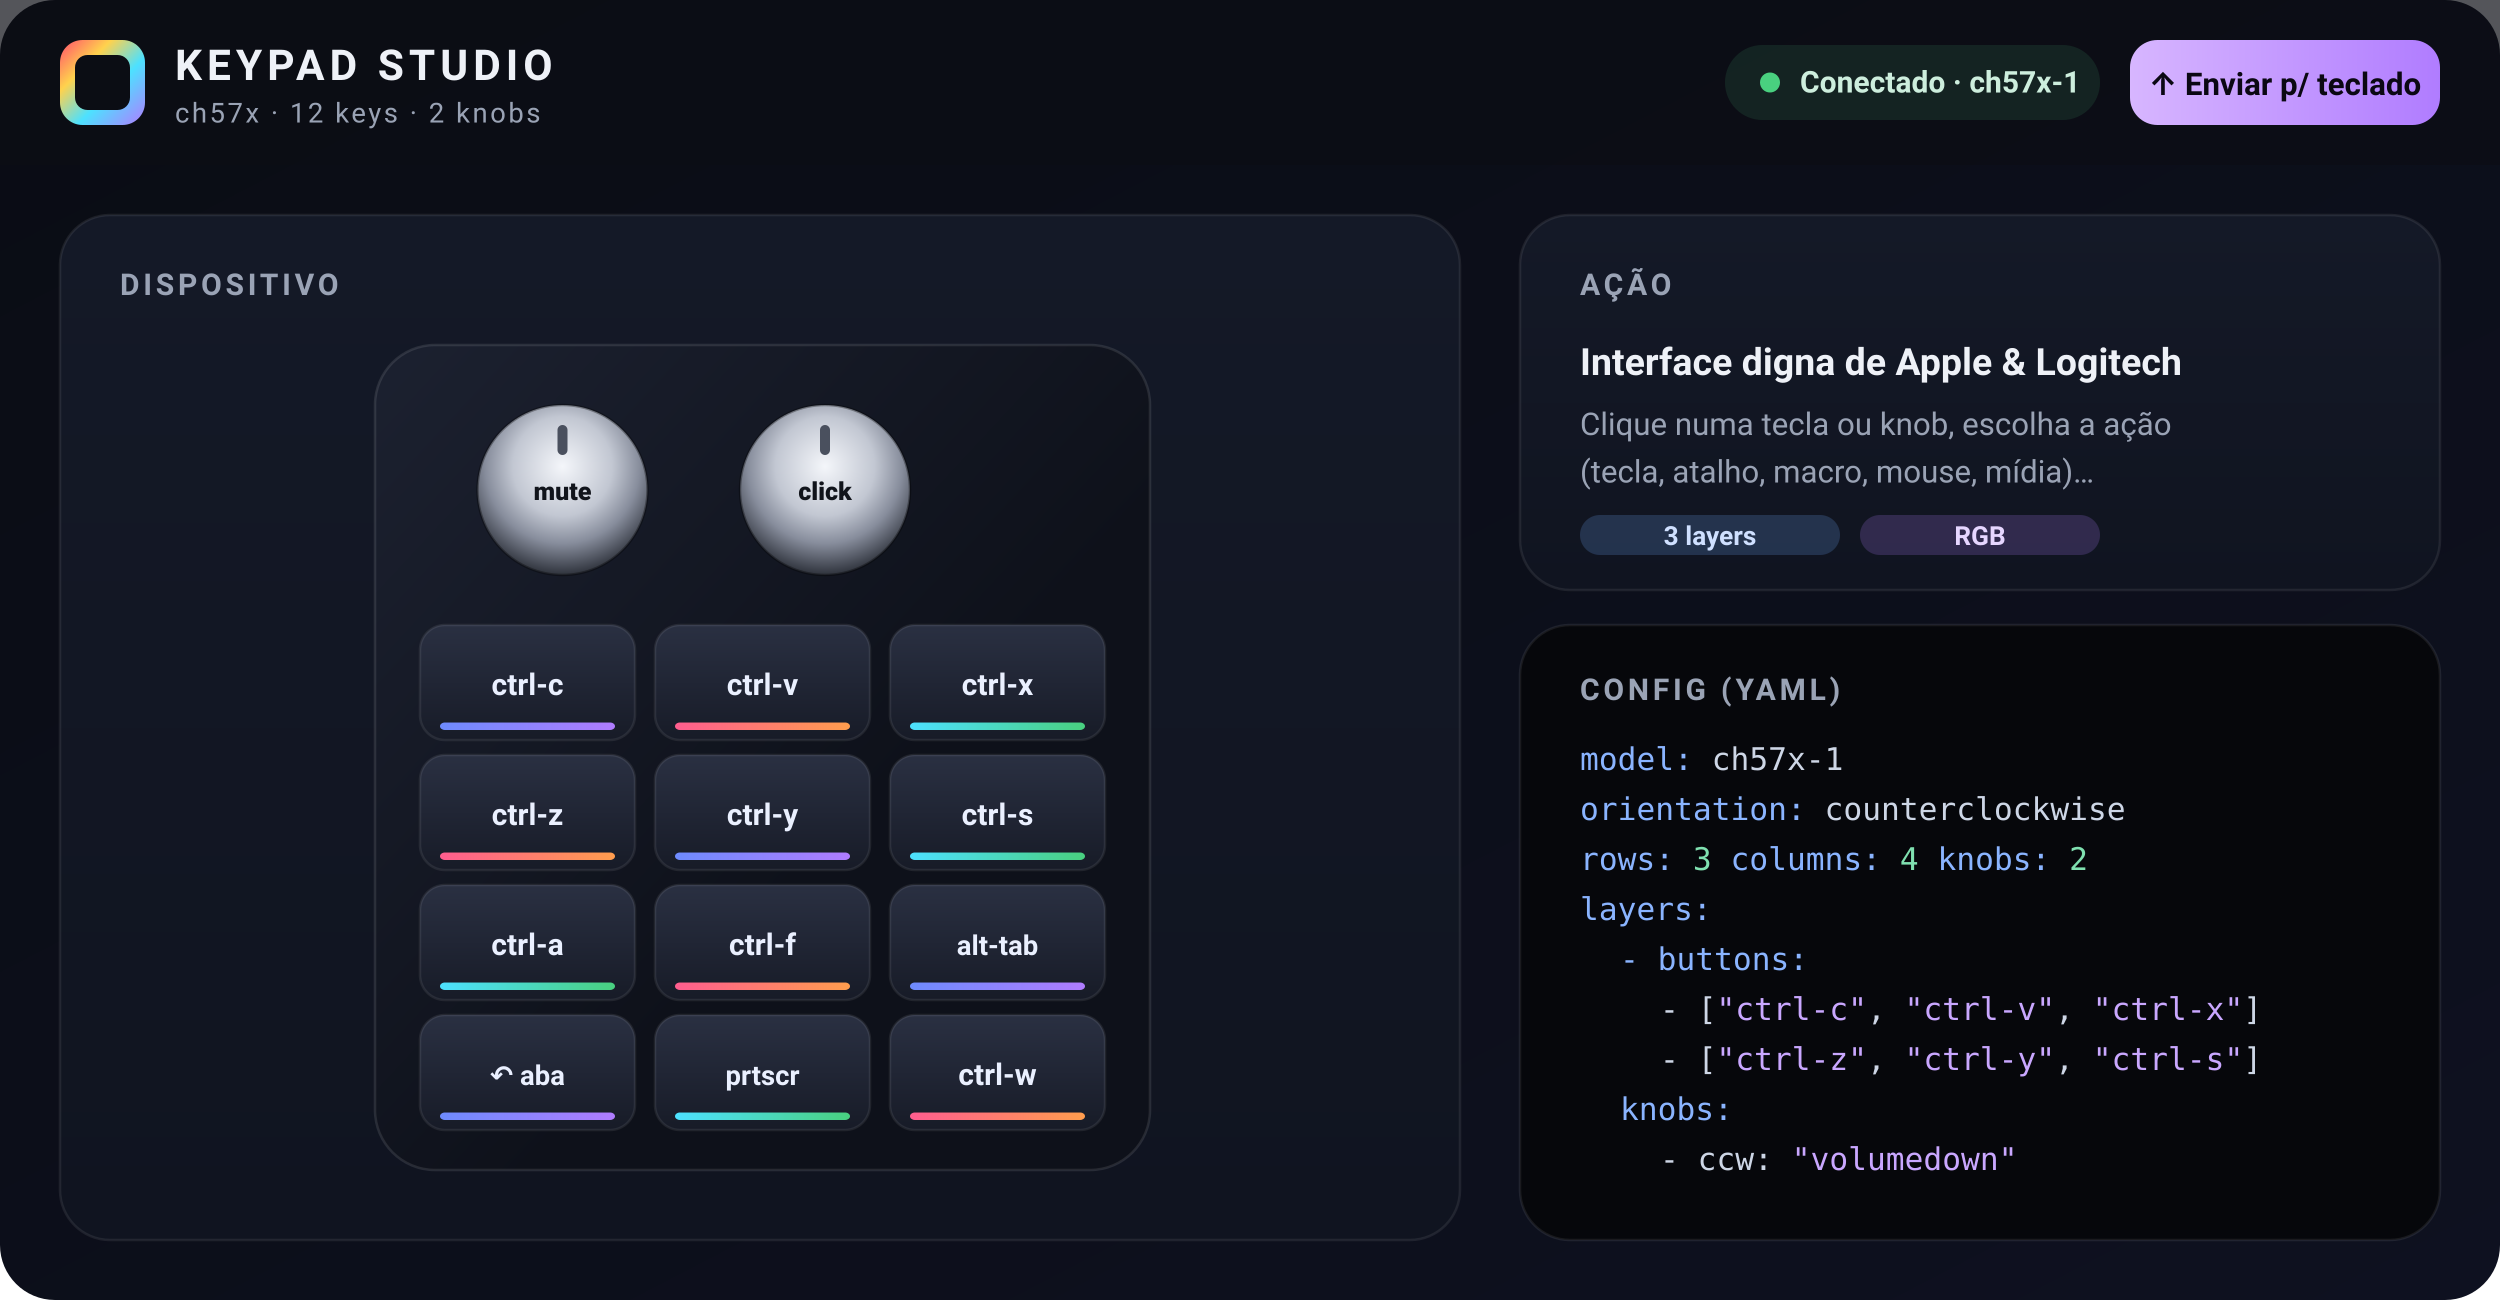
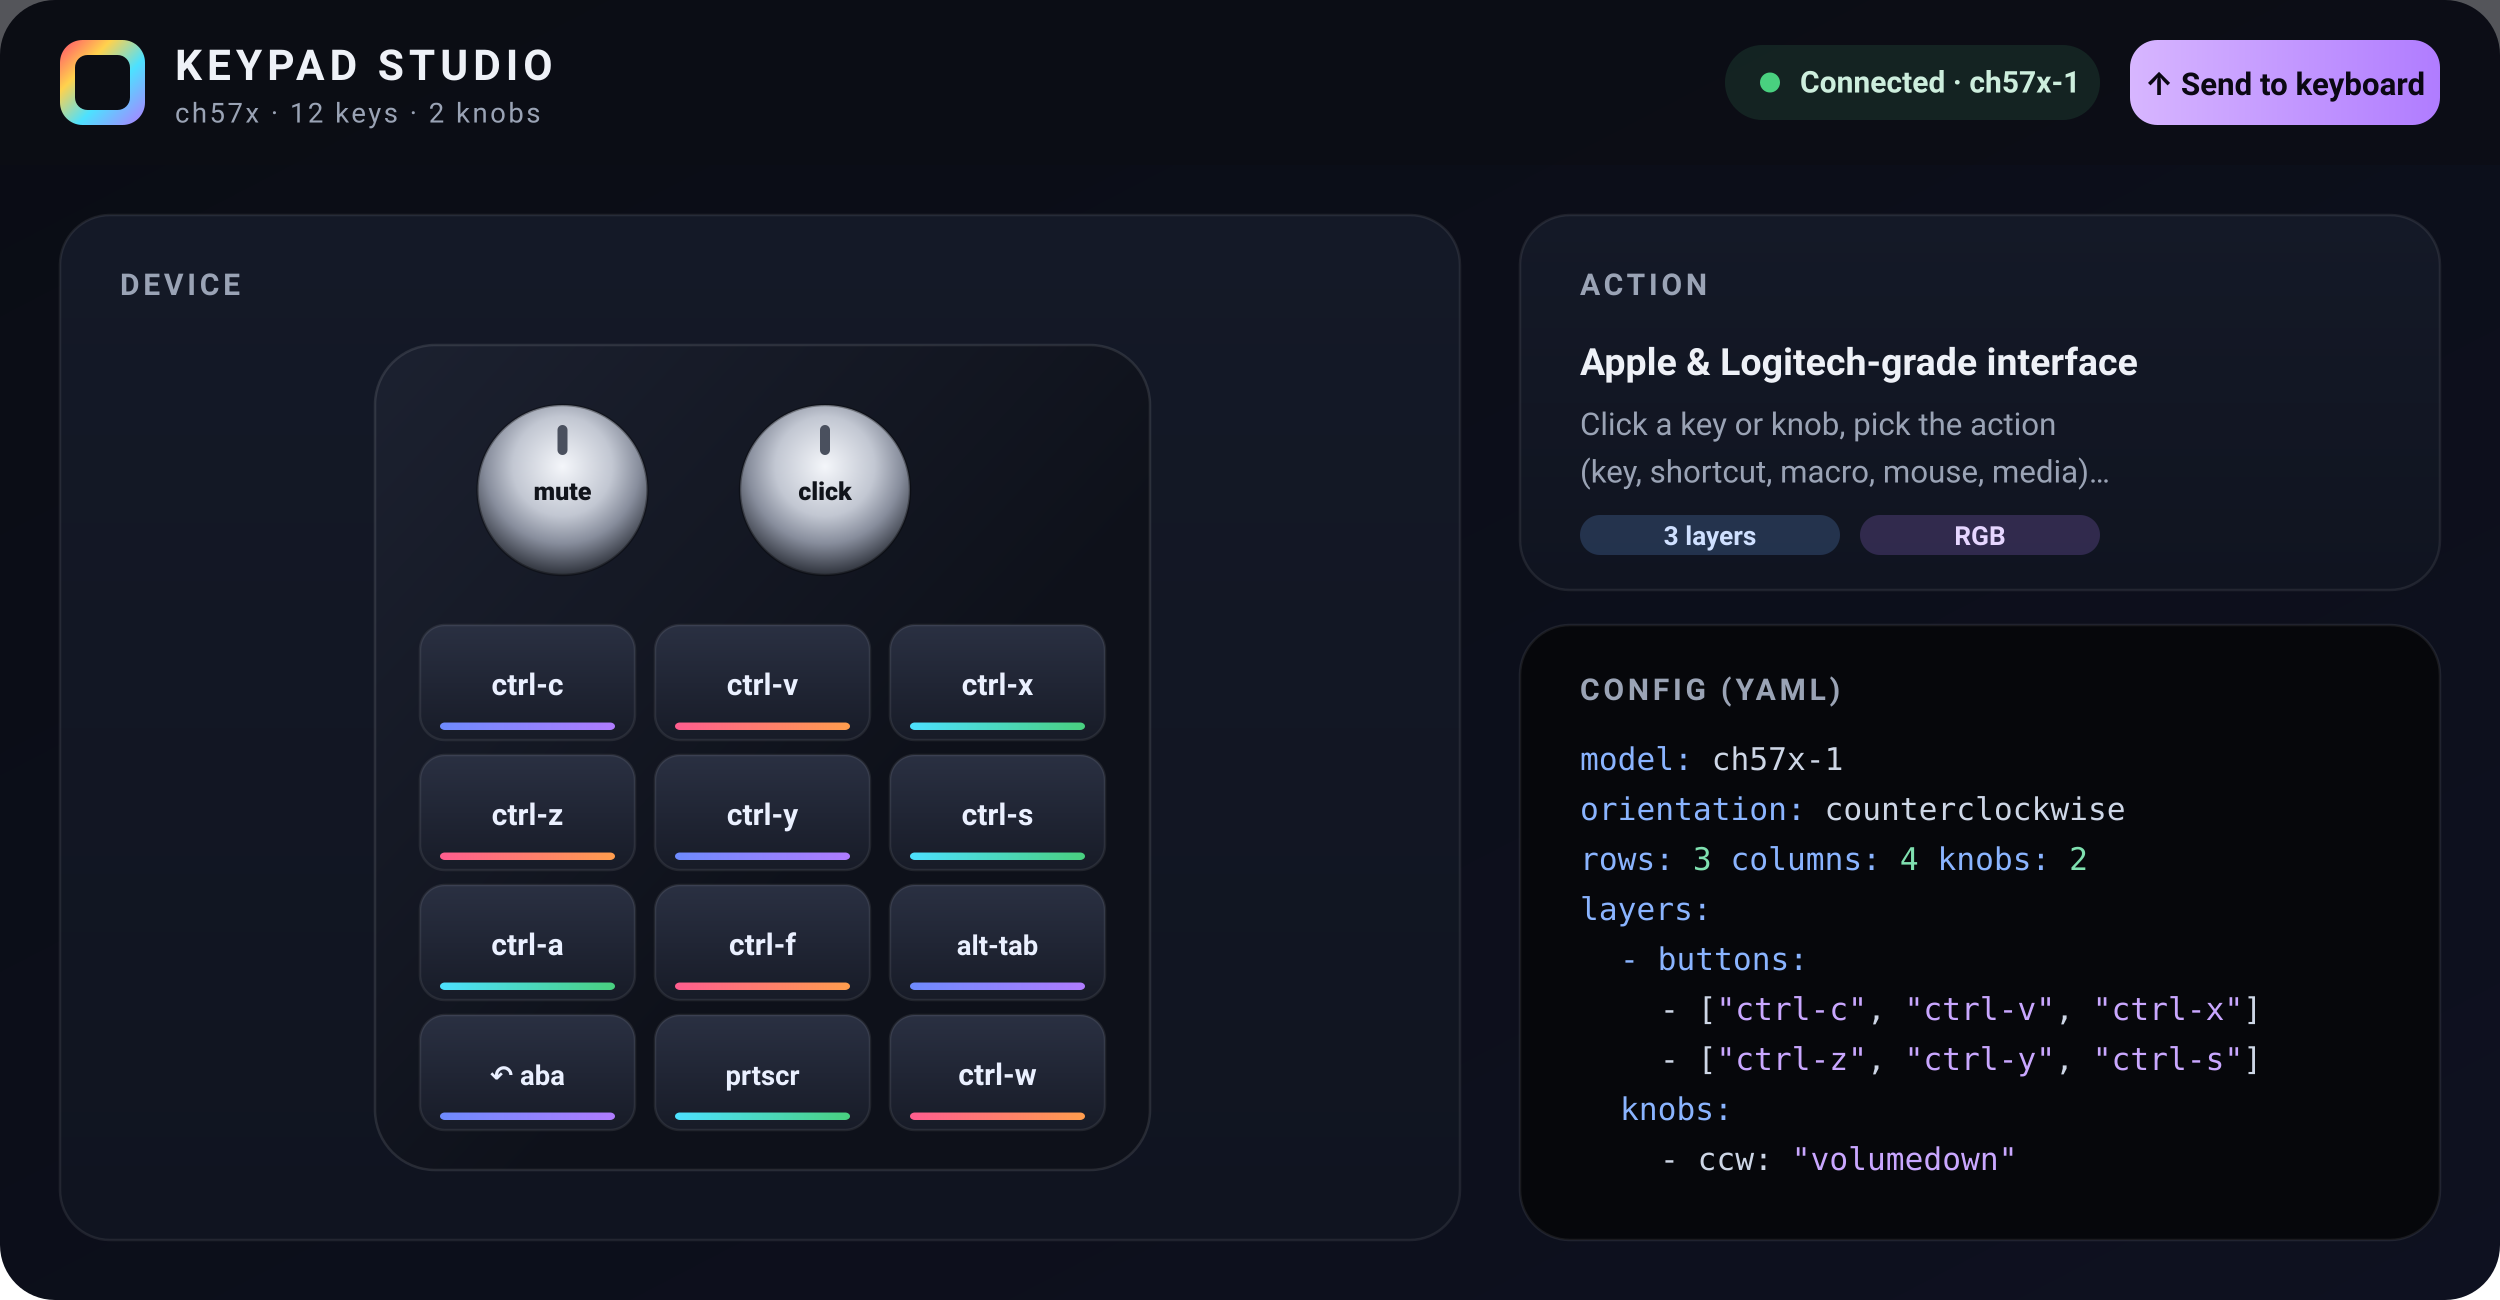
<svg xmlns="http://www.w3.org/2000/svg" viewBox="0 0 1000 520" font-family="-apple-system,Segoe UI,Roboto,sans-serif">
  <defs>
    <linearGradient id="bg" x1="0" y1="0" x2="1" y2="1">
      <stop offset="0" stop-color="#0a0c14" />
      <stop offset="1" stop-color="#0e1120" />
    </linearGradient>
    <linearGradient id="panel" x1="0" y1="0" x2="0" y2="1">
      <stop offset="0" stop-color="#141927" />
      <stop offset="1" stop-color="#101420" />
    </linearGradient>
    <linearGradient id="dev" x1="0" y1="0" x2="1" y2="1">
      <stop offset="0" stop-color="#1c2130" />
      <stop offset=".6" stop-color="#0e111a" />
    </linearGradient>
    <radialGradient id="dial" cx="50%" cy="36%" r="65%">
      <stop offset="0" stop-color="#f4f6fa" />
      <stop offset=".45" stop-color="#c2c7d2" />
      <stop offset=".7" stop-color="#878d9c" />
      <stop offset="1" stop-color="#2a2e37" />
    </radialGradient>
    <linearGradient id="cap" x1="0" y1="0" x2="0" y2="1">
      <stop offset="0" stop-color="#2a3042" />
      <stop offset="1" stop-color="#171b27" />
    </linearGradient>
    <linearGradient id="logo" x1="0" y1="0" x2="1" y2="1">
      <stop offset="0" stop-color="#ff4d6d" />
      <stop offset=".3" stop-color="#ffd24d" />
      <stop offset=".6" stop-color="#4de1ff" />
      <stop offset="1" stop-color="#b07cff" />
    </linearGradient>
    <linearGradient id="prim" x1="0" y1="0" x2="1" y2="0">
      <stop offset="0" stop-color="#d7b6ff" />
      <stop offset="1" stop-color="#b07cff" />
    </linearGradient>
    <linearGradient id="g1" x1="0" y1="0" x2="1" y2="0">
      <stop offset="0" stop-color="#6e8bff" />
      <stop offset="1" stop-color="#b07cff" />
    </linearGradient>
    <linearGradient id="g2" x1="0" y1="0" x2="1" y2="0">
      <stop offset="0" stop-color="#ff5d8f" />
      <stop offset="1" stop-color="#ff9d4d" />
    </linearGradient>
    <linearGradient id="g3" x1="0" y1="0" x2="1" y2="0">
      <stop offset="0" stop-color="#4de1ff" />
      <stop offset="1" stop-color="#49d07f" />
    </linearGradient>
  </defs>
  <rect width="1000" height="520" rx="22" fill="url(#bg)" />
  <rect x="0" y="0" width="1000" height="66" fill="#0b0d14" opacity=".7" />
  <rect x="24" y="16" width="34" height="34" rx="9" fill="url(#logo)" />
  <rect x="30" y="22" width="22" height="22" rx="5" fill="#0b0d14" />
  <text x="70" y="32" fill="#eef1f7" font-size="17" font-weight="700" letter-spacing="2">KEYPAD STUDIO</text>
  <text x="70" y="49" fill="#9aa3b5" font-size="11" letter-spacing="1">ch57x · 12 keys · 2 knobs</text>
  <rect x="690" y="18" width="150" height="30" rx="15" fill="#49d07f" opacity=".12" />
  <circle cx="708" cy="33" r="4" fill="#49d07f" />
-   <text x="720" y="37" fill="#cdeedd" font-size="12" font-weight="600">Conectado · ch57x-1</text>
+   <text x="720" y="37" fill="#cdeedd" font-size="12" font-weight="600">Connected · ch57x-1</text>
  <rect x="852" y="16" width="124" height="34" rx="11" fill="url(#prim)" />
-   <text x="914" y="38" fill="#0b0813" font-size="12.5" font-weight="700" text-anchor="middle">↑ Enviar p/ teclado</text>
+   <text x="914" y="38" fill="#0b0813" font-size="12.5" font-weight="700" text-anchor="middle">↑ Send to keyboard</text>
  <rect x="24" y="86" width="560" height="410" rx="20" fill="url(#panel)" stroke="#ffffff14" />
-   <text x="48" y="118" fill="#9aa3b5" font-size="12" font-weight="600" letter-spacing="1.5">DISPOSITIVO</text>
+   <text x="48" y="118" fill="#9aa3b5" font-size="12" font-weight="600" letter-spacing="1.5">DEVICE</text>
  <rect x="150" y="138" width="310" height="330" rx="24" fill="url(#dev)" stroke="#ffffff1a" />
  <g>
    <circle cx="225" cy="196" r="34" fill="url(#dial)" stroke="#00000055" />
    <rect x="223" y="170" width="4" height="12" rx="2" fill="#4a505e" />
    <text x="225" y="200" fill="#11141b" font-size="10" font-weight="800" text-anchor="middle">mute</text>
    <circle cx="330" cy="196" r="34" fill="url(#dial)" stroke="#00000055" />
    <rect x="328" y="170" width="4" height="12" rx="2" fill="#4a505e" />
    <text x="330" y="200" fill="#11141b" font-size="10" font-weight="800" text-anchor="middle">click</text>
  </g>
  <g>
    <g>
      <rect x="168" y="250" width="86" height="46" rx="10" fill="url(#cap)" stroke="#ffffff14" />
      <rect x="176" y="289" width="70" height="3" rx="2" fill="url(#g1)" />
      <text x="211" y="278" fill="#eaf0ff" font-size="12" font-weight="600" text-anchor="middle">ctrl-c</text>
      <rect x="262" y="250" width="86" height="46" rx="10" fill="url(#cap)" stroke="#ffffff14" />
      <rect x="270" y="289" width="70" height="3" rx="2" fill="url(#g2)" />
      <text x="305" y="278" fill="#eaf0ff" font-size="12" font-weight="600" text-anchor="middle">ctrl-v</text>
      <rect x="356" y="250" width="86" height="46" rx="10" fill="url(#cap)" stroke="#ffffff14" />
      <rect x="364" y="289" width="70" height="3" rx="2" fill="url(#g3)" />
      <text x="399" y="278" fill="#eaf0ff" font-size="12" font-weight="600" text-anchor="middle">ctrl-x</text>
    </g>
    <g>
      <rect x="168" y="302" width="86" height="46" rx="10" fill="url(#cap)" stroke="#ffffff14" />
      <rect x="176" y="341" width="70" height="3" rx="2" fill="url(#g2)" />
      <text x="211" y="330" fill="#eaf0ff" font-size="12" font-weight="600" text-anchor="middle">ctrl-z</text>
      <rect x="262" y="302" width="86" height="46" rx="10" fill="url(#cap)" stroke="#ffffff14" />
      <rect x="270" y="341" width="70" height="3" rx="2" fill="url(#g1)" />
      <text x="305" y="330" fill="#eaf0ff" font-size="12" font-weight="600" text-anchor="middle">ctrl-y</text>
      <rect x="356" y="302" width="86" height="46" rx="10" fill="url(#cap)" stroke="#ffffff14" />
      <rect x="364" y="341" width="70" height="3" rx="2" fill="url(#g3)" />
      <text x="399" y="330" fill="#eaf0ff" font-size="12" font-weight="600" text-anchor="middle">ctrl-s</text>
    </g>
    <g>
      <rect x="168" y="354" width="86" height="46" rx="10" fill="url(#cap)" stroke="#ffffff14" />
      <rect x="176" y="393" width="70" height="3" rx="2" fill="url(#g3)" />
      <text x="211" y="382" fill="#eaf0ff" font-size="12" font-weight="600" text-anchor="middle">ctrl-a</text>
      <rect x="262" y="354" width="86" height="46" rx="10" fill="url(#cap)" stroke="#ffffff14" />
      <rect x="270" y="393" width="70" height="3" rx="2" fill="url(#g2)" />
      <text x="305" y="382" fill="#eaf0ff" font-size="12" font-weight="600" text-anchor="middle">ctrl-f</text>
      <rect x="356" y="354" width="86" height="46" rx="10" fill="url(#cap)" stroke="#ffffff14" />
      <rect x="364" y="393" width="70" height="3" rx="2" fill="url(#g1)" />
      <text x="399" y="382" fill="#eaf0ff" font-size="11" font-weight="600" text-anchor="middle">alt-tab</text>
    </g>
    <g>
      <rect x="168" y="406" width="86" height="46" rx="10" fill="url(#cap)" stroke="#ffffff14" />
      <rect x="176" y="445" width="70" height="3" rx="2" fill="url(#g1)" />
      <text x="211" y="434" fill="#eaf0ff" font-size="11" font-weight="600" text-anchor="middle">↶ aba</text>
      <rect x="262" y="406" width="86" height="46" rx="10" fill="url(#cap)" stroke="#ffffff14" />
      <rect x="270" y="445" width="70" height="3" rx="2" fill="url(#g3)" />
      <text x="305" y="434" fill="#eaf0ff" font-size="11" font-weight="600" text-anchor="middle">prtscr</text>
      <rect x="356" y="406" width="86" height="46" rx="10" fill="url(#cap)" stroke="#ffffff14" />
      <rect x="364" y="445" width="70" height="3" rx="2" fill="url(#g2)" />
      <text x="399" y="434" fill="#eaf0ff" font-size="12" font-weight="600" text-anchor="middle">ctrl-w</text>
    </g>
  </g>
  <rect x="608" y="86" width="368" height="150" rx="20" fill="url(#panel)" stroke="#ffffff14" />
-   <text x="632" y="118" fill="#9aa3b5" font-size="12" font-weight="600" letter-spacing="1.5">AÇÃO</text>
-   <text x="632" y="150" fill="#eef1f7" font-size="15" font-weight="650">Interface digna de Apple &amp; Logitech</text>
-   <text x="632" y="174" fill="#9aa3b5" font-size="12.5">Clique numa tecla ou knob, escolha a ação</text>
-   <text x="632" y="193" fill="#9aa3b5" font-size="12.5">(tecla, atalho, macro, mouse, mídia)…</text>
+   <text x="632" y="118" fill="#9aa3b5" font-size="12" font-weight="600" letter-spacing="1.5">ACTION</text>
+   <text x="632" y="150" fill="#eef1f7" font-size="15" font-weight="650">Apple &amp; Logitech‑grade interface</text>
+   <text x="632" y="174" fill="#9aa3b5" font-size="12.5">Click a key or knob, pick the action</text>
+   <text x="632" y="193" fill="#9aa3b5" font-size="12.5">(key, shortcut, macro, mouse, media)…</text>
  <rect x="632" y="206" width="104" height="16" rx="8" fill="#6ea8ff" opacity=".2" />
  <text x="684" y="218" fill="#cfe0ff" font-size="10.5" text-anchor="middle" font-weight="600">3 layers</text>
  <rect x="744" y="206" width="96" height="16" rx="8" fill="#b07cff" opacity=".2" />
  <text x="792" y="218" fill="#e6d6ff" font-size="10.5" text-anchor="middle" font-weight="600">RGB</text>
  <rect x="608" y="250" width="368" height="246" rx="20" fill="#06070b" stroke="#ffffff14" />
  <text x="632" y="280" fill="#9aa3b5" font-size="12" font-weight="600" letter-spacing="1.5">CONFIG (YAML)</text>
  <g font-family="ui-monospace,Consolas,monospace" font-size="12.5">
    <text x="632" y="308" fill="#8ab4ff">model: <tspan fill="#cdd6e6">ch57x-1</tspan>
    </text>
    <text x="632" y="328" fill="#8ab4ff">orientation: <tspan fill="#cdd6e6">counterclockwise</tspan>
    </text>
    <text x="632" y="348" fill="#8ab4ff">rows: <tspan fill="#7fe0b0">3</tspan>
      <tspan fill="#8ab4ff">columns:</tspan>
      <tspan fill="#7fe0b0">4</tspan>
      <tspan fill="#8ab4ff">knobs:</tspan>
      <tspan fill="#7fe0b0">2</tspan>
    </text>
    <text x="632" y="368" fill="#8ab4ff">layers:</text>
    <text x="648" y="388" fill="#8ab4ff">- buttons:</text>
    <text x="664" y="408" fill="#cdd6e6">- [<tspan fill="#c9a7ff">"ctrl-c"</tspan>, <tspan fill="#c9a7ff">"ctrl-v"</tspan>, <tspan fill="#c9a7ff">"ctrl-x"</tspan>]</text>
    <text x="664" y="428" fill="#cdd6e6">- [<tspan fill="#c9a7ff">"ctrl-z"</tspan>, <tspan fill="#c9a7ff">"ctrl-y"</tspan>, <tspan fill="#c9a7ff">"ctrl-s"</tspan>]</text>
    <text x="648" y="448" fill="#8ab4ff">knobs:</text>
    <text x="664" y="468" fill="#cdd6e6">- ccw: <tspan fill="#c9a7ff">"volumedown"</tspan>
    </text>
  </g>
</svg>
